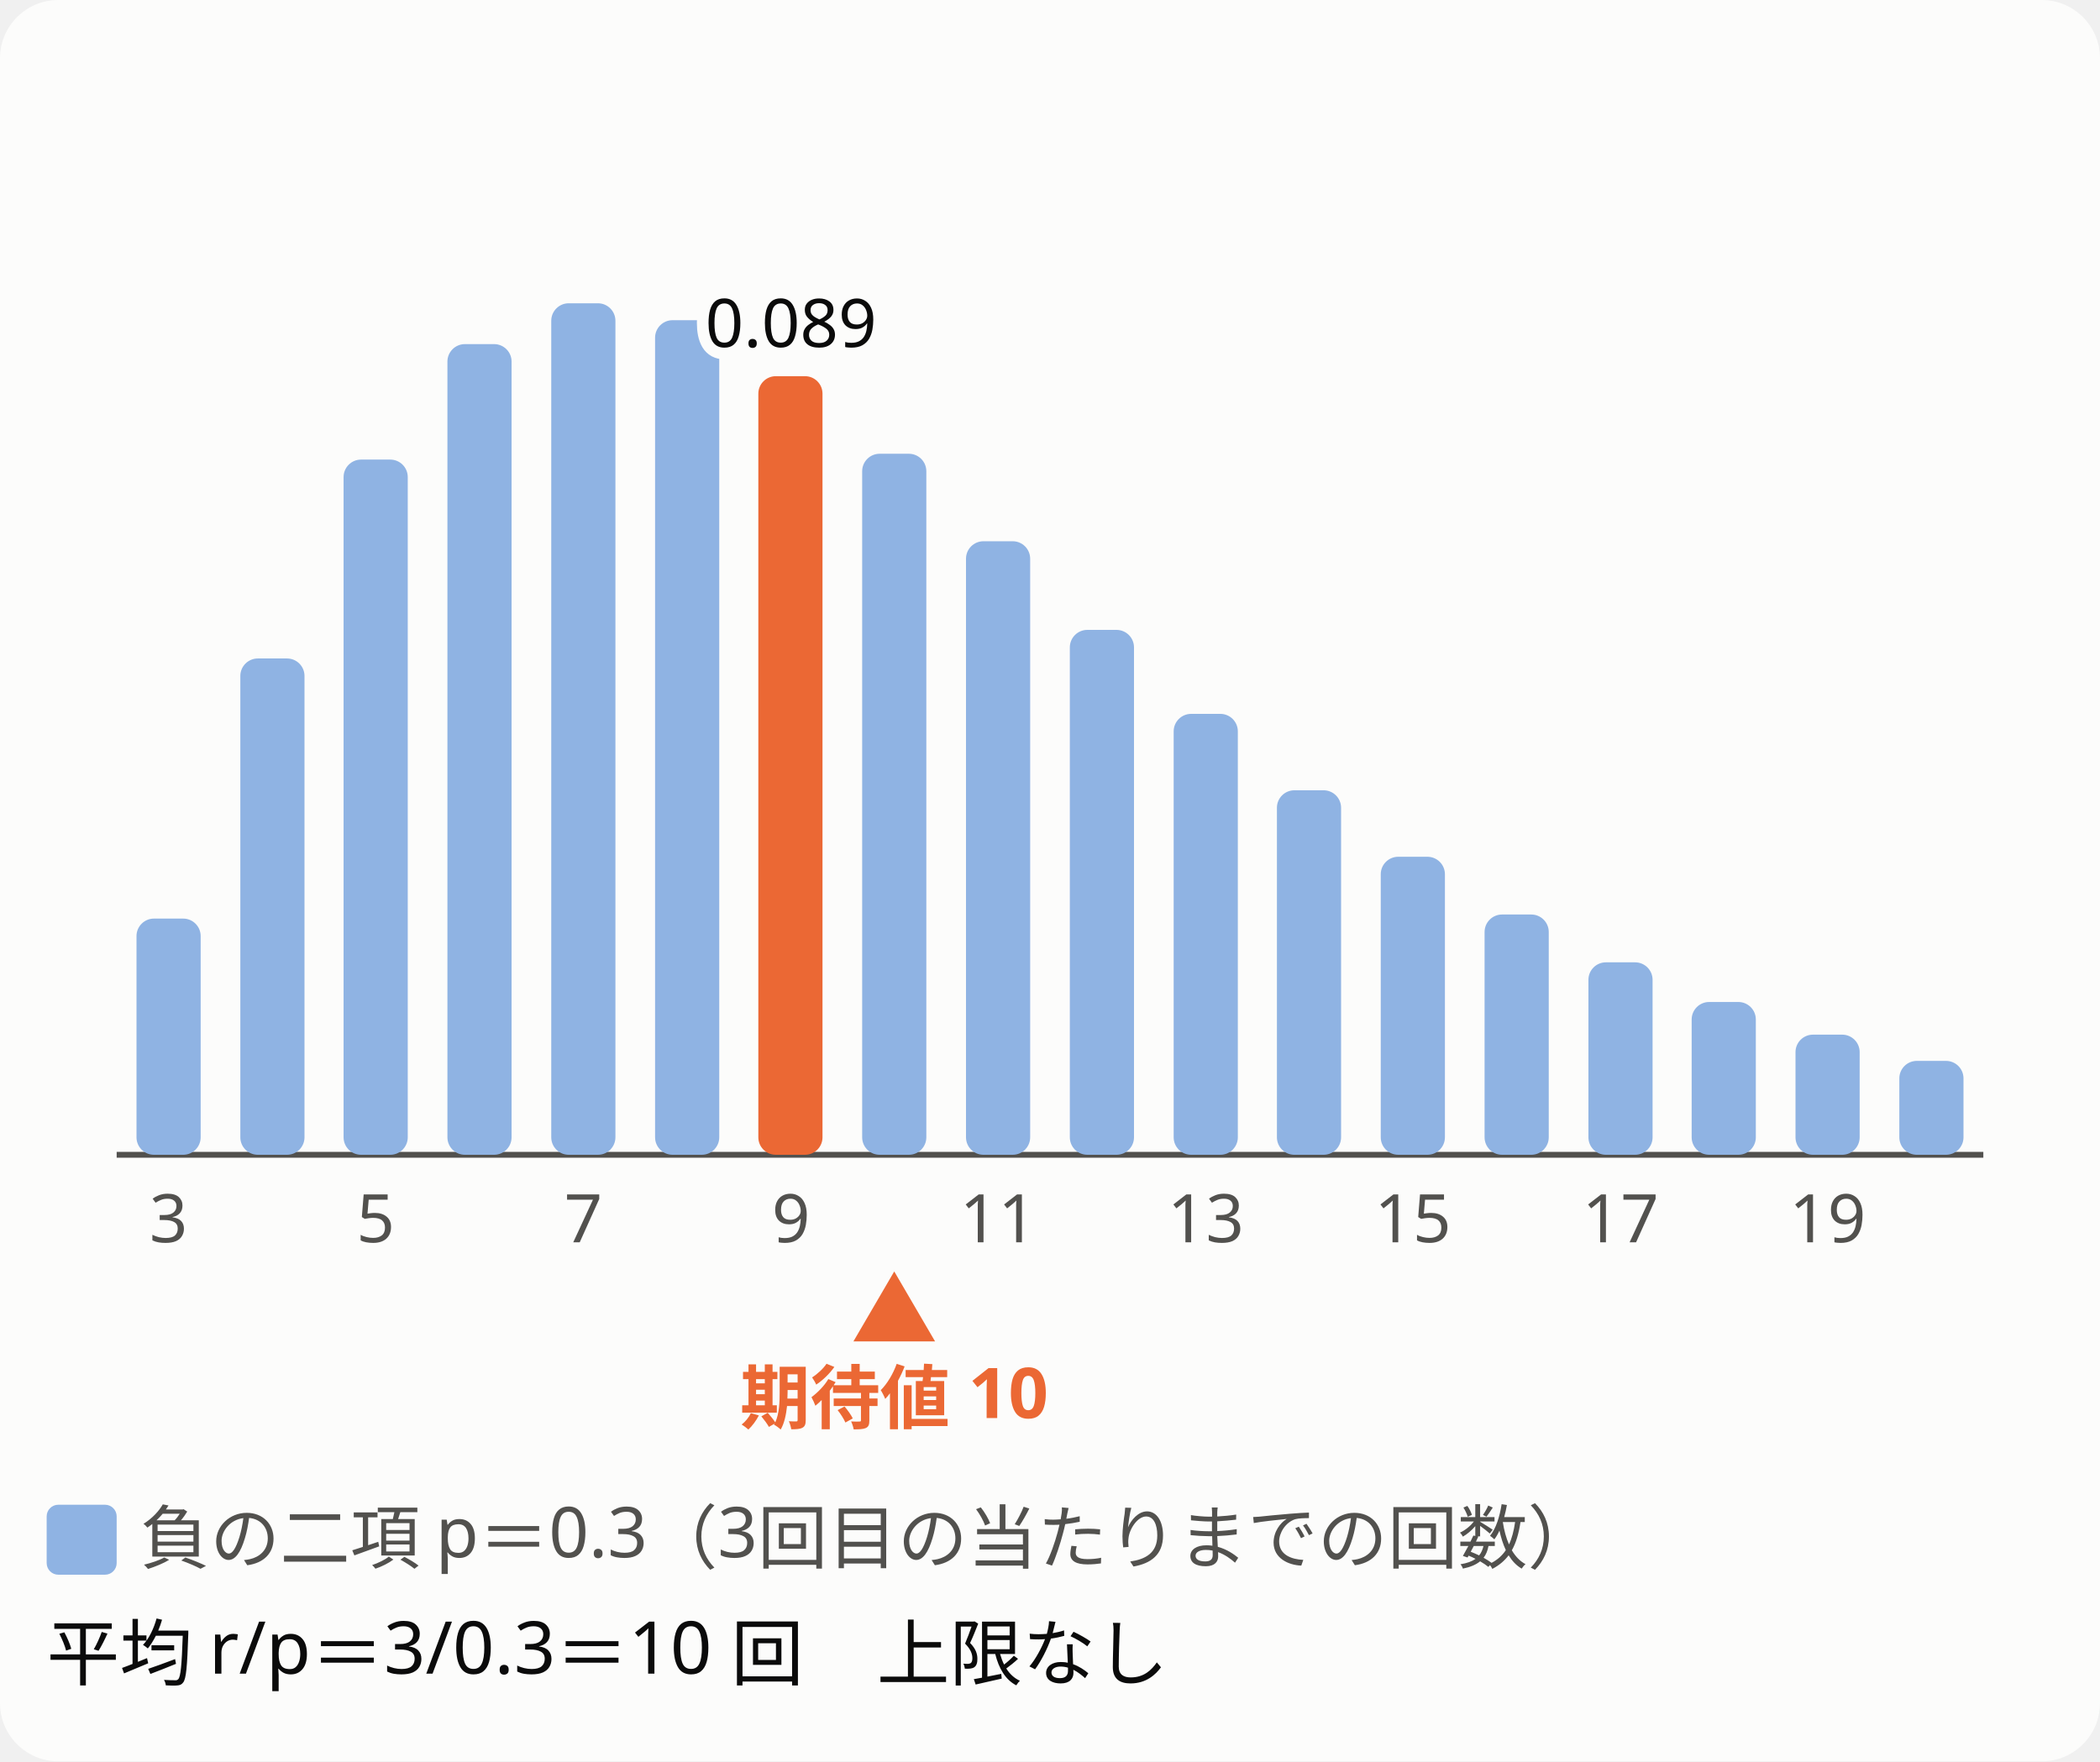
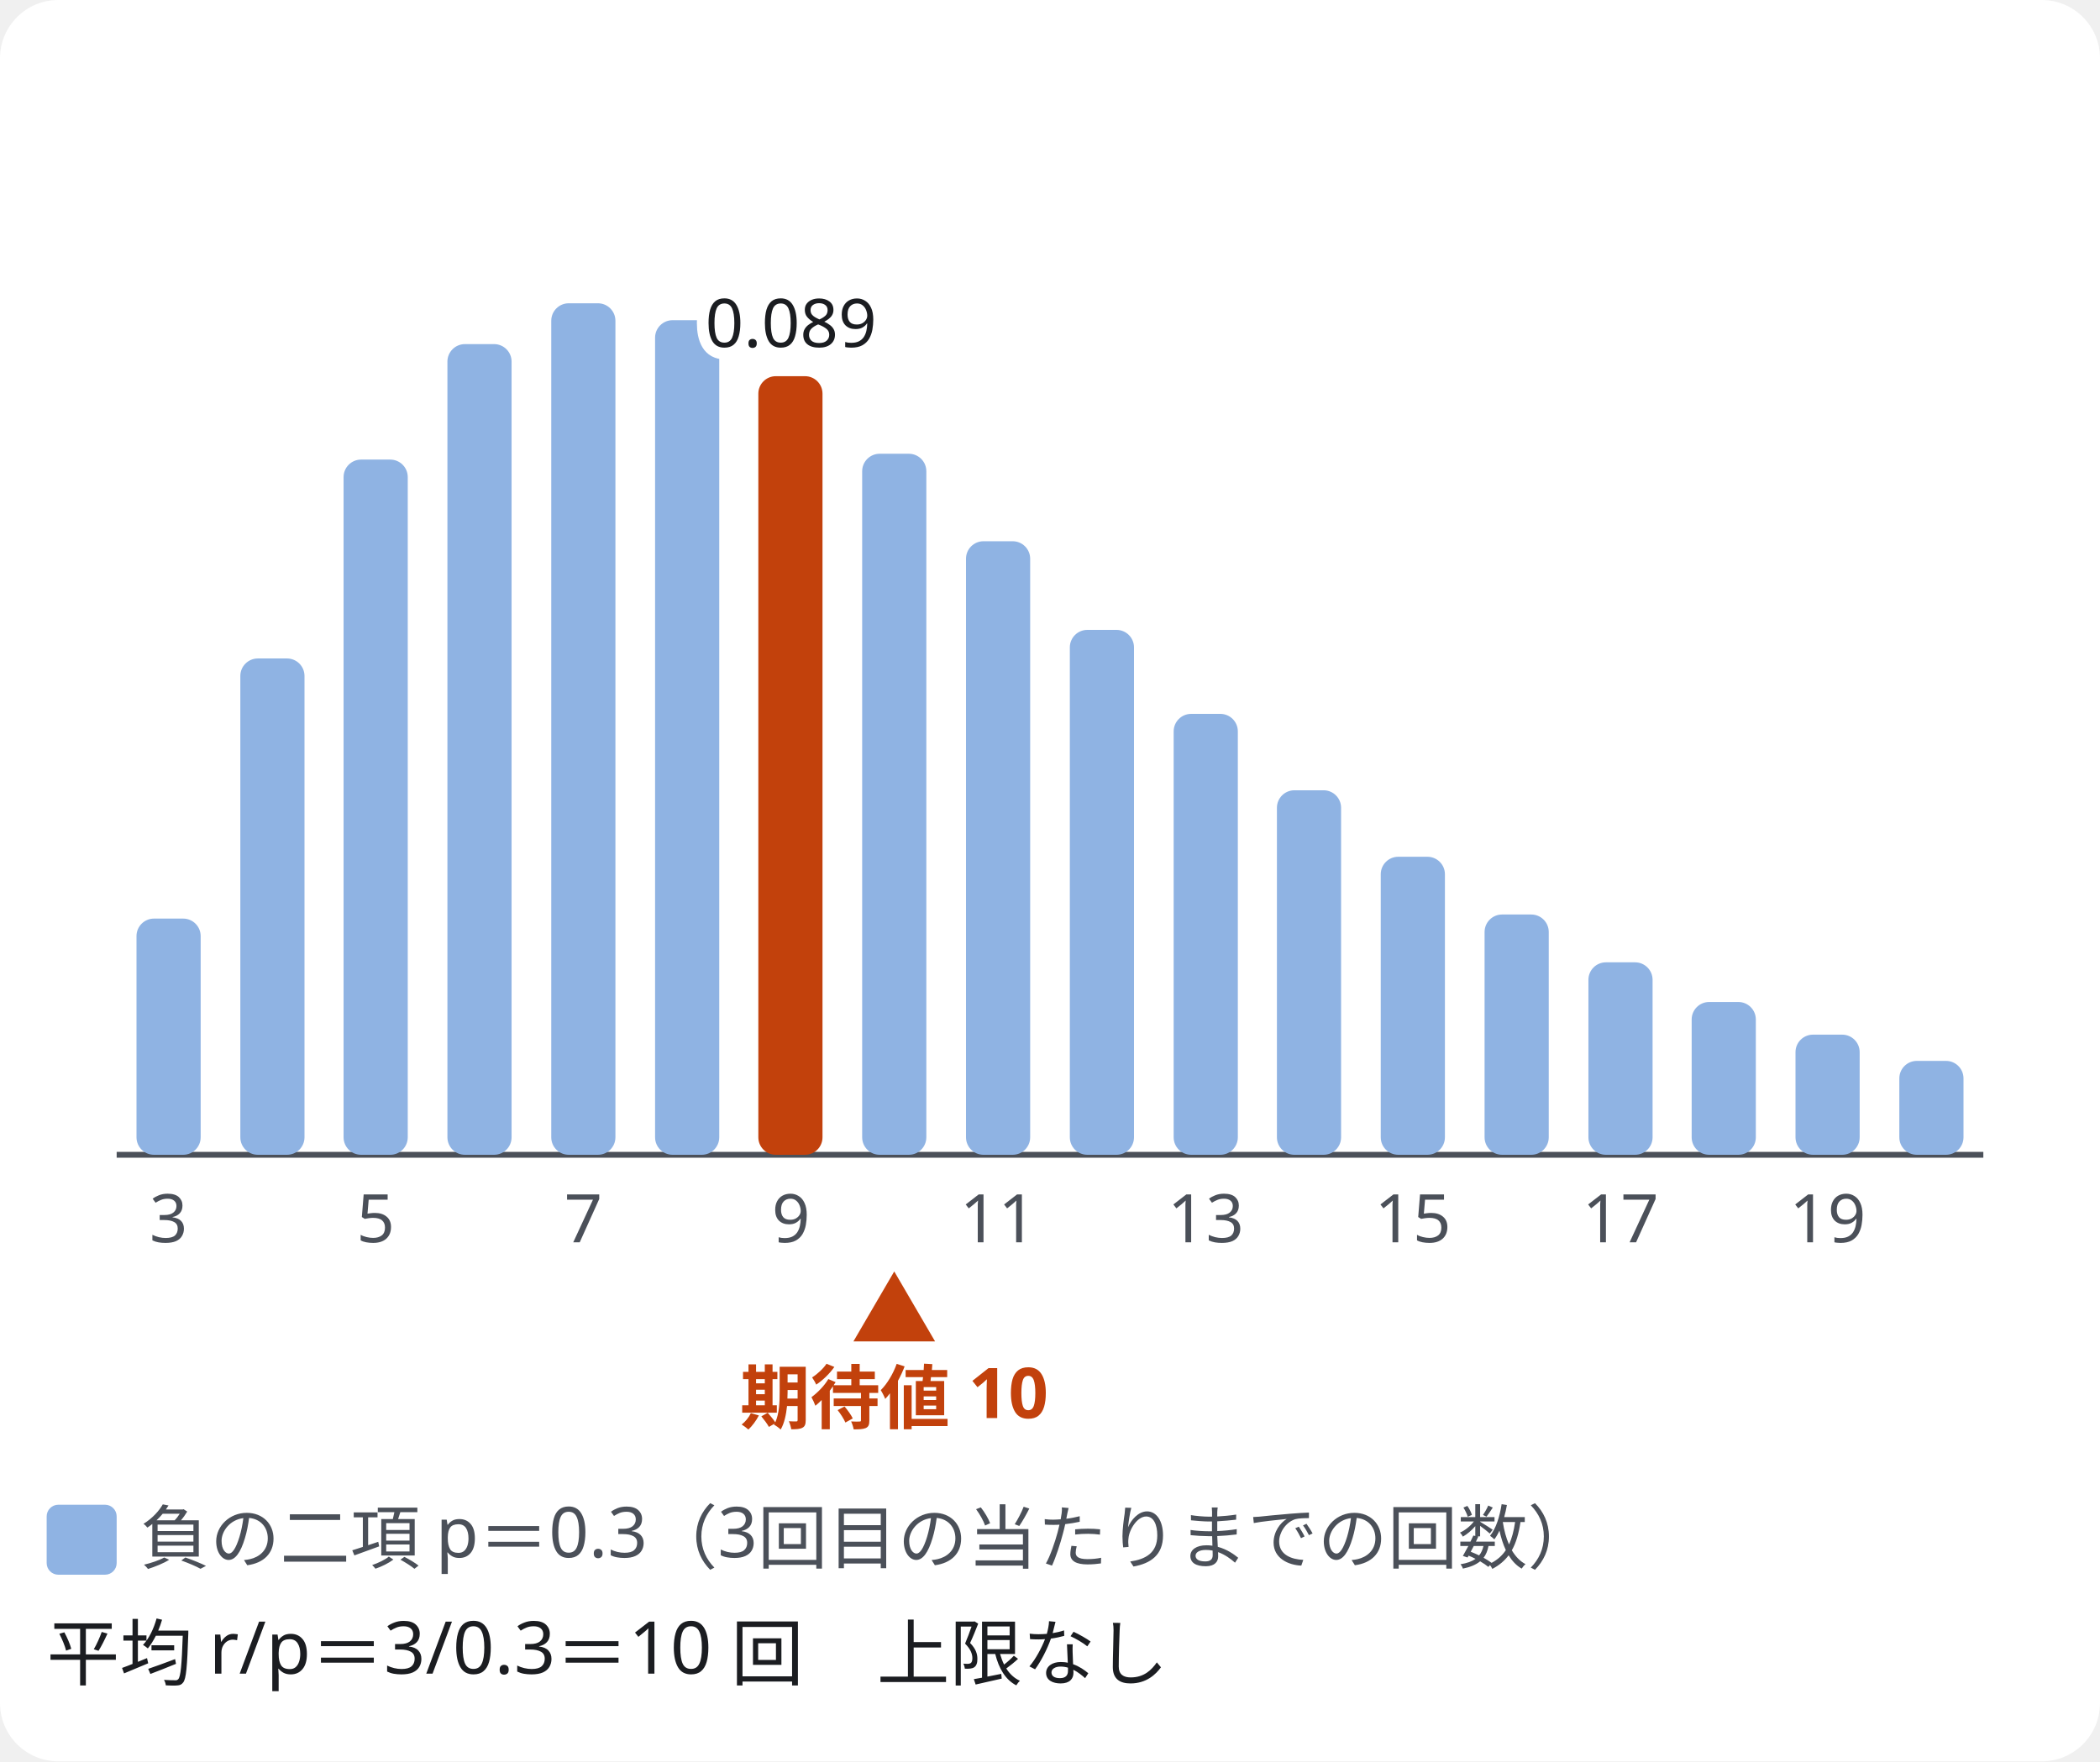
<svg xmlns="http://www.w3.org/2000/svg" viewBox="0 0 360 302" width="360" height="302" font-family="sans-serif">
-   <rect width="360" height="302" rx="10" fill="#fcfcfb" />
-   <line x1="20" y1="198" x2="340" y2="198" stroke="#52514e" stroke-width="1" />
+   <rect width="360" height="302" rx="10" fill="#ffffff" />
+   <line x1="20" y1="198" x2="340" y2="198" stroke="#4b5059" stroke-width="1" />
  <rect x="23.4" y="157.5" width="11" height="40.5" rx="3" fill="#8fb3e3" />
-   <text x="28.9" y="213" font-size="11.5" fill="#52514e" text-anchor="middle">3</text>
+   <text x="28.9" y="213" font-size="11.5" fill="#4b5059" text-anchor="middle">3</text>
  <rect x="41.2" y="112.9" width="11" height="85.1" rx="3" fill="#8fb3e3" />
  <rect x="58.9" y="78.8" width="11" height="119.2" rx="3" fill="#8fb3e3" />
-   <text x="64.4" y="213" font-size="11.5" fill="#52514e" text-anchor="middle">5</text>
+   <text x="64.4" y="213" font-size="11.5" fill="#4b5059" text-anchor="middle">5</text>
  <rect x="76.7" y="59" width="11" height="139" rx="3" fill="#8fb3e3" />
  <rect x="94.5" y="52" width="11" height="146" rx="3" fill="#8fb3e3" />
-   <text x="100" y="213" font-size="11.5" fill="#52514e" text-anchor="middle">7</text>
+   <text x="100" y="213" font-size="11.5" fill="#4b5059" text-anchor="middle">7</text>
  <rect x="112.3" y="54.9" width="11" height="143.1" rx="3" fill="#8fb3e3" />
-   <rect x="130" y="64.5" width="11" height="133.5" rx="3" fill="#eb6834" />
-   <text x="135.6" y="59.5" font-size="11.5" fill="#0b0b0b" text-anchor="middle" stroke="#fcfcfb" stroke-width="4" paint-order="stroke">0.089</text>
-   <text x="135.6" y="213" font-size="11.5" fill="#52514e" text-anchor="middle">9</text>
+   <rect x="130" y="64.5" width="11" height="133.5" rx="3" fill="#c2410c" />
+   <text x="135.6" y="59.5" font-size="11.5" fill="#1b1d21" text-anchor="middle" stroke="#ffffff" stroke-width="4" paint-order="stroke">0.089</text>
+   <text x="135.6" y="213" font-size="11.5" fill="#4b5059" text-anchor="middle">9</text>
  <rect x="147.8" y="77.8" width="11" height="120.2" rx="3" fill="#8fb3e3" />
  <rect x="165.6" y="92.8" width="11" height="105.2" rx="3" fill="#8fb3e3" />
-   <text x="171.1" y="213" font-size="11.5" fill="#52514e" text-anchor="middle">11</text>
+   <text x="171.1" y="213" font-size="11.5" fill="#4b5059" text-anchor="middle">11</text>
  <rect x="183.4" y="108" width="11" height="90" rx="3" fill="#8fb3e3" />
  <rect x="201.2" y="122.4" width="11" height="75.6" rx="3" fill="#8fb3e3" />
-   <text x="206.7" y="213" font-size="11.5" fill="#52514e" text-anchor="middle">13</text>
+   <text x="206.7" y="213" font-size="11.5" fill="#4b5059" text-anchor="middle">13</text>
  <rect x="218.9" y="135.5" width="11" height="62.5" rx="3" fill="#8fb3e3" />
  <rect x="236.7" y="146.9" width="11" height="51.1" rx="3" fill="#8fb3e3" />
-   <text x="242.2" y="213" font-size="11.5" fill="#52514e" text-anchor="middle">15</text>
+   <text x="242.2" y="213" font-size="11.5" fill="#4b5059" text-anchor="middle">15</text>
  <rect x="254.5" y="156.8" width="11" height="41.2" rx="3" fill="#8fb3e3" />
  <rect x="272.3" y="165" width="11" height="33" rx="3" fill="#8fb3e3" />
-   <text x="277.8" y="213" font-size="11.5" fill="#52514e" text-anchor="middle">17</text>
+   <text x="277.8" y="213" font-size="11.5" fill="#4b5059" text-anchor="middle">17</text>
  <rect x="290" y="171.8" width="11" height="26.2" rx="3" fill="#8fb3e3" />
  <rect x="307.8" y="177.4" width="11" height="20.6" rx="3" fill="#8fb3e3" />
-   <text x="313.3" y="213" font-size="11.5" fill="#52514e" text-anchor="middle">19</text>
+   <text x="313.3" y="213" font-size="11.5" fill="#4b5059" text-anchor="middle">19</text>
  <rect x="325.6" y="181.9" width="11" height="16.1" rx="3" fill="#8fb3e3" />
-   <path d="M153.3,218 l-7,12 h14 z" fill="#eb6834" />
-   <text x="153.3" y="244" font-size="12" fill="#eb6834" text-anchor="middle" font-weight="bold">期待値 10</text>
+   <path d="M153.3,218 l-7,12 h14 z" fill="#c2410c" />
+   <text x="153.3" y="244" font-size="12" fill="#c2410c" text-anchor="middle" font-weight="bold">期待値 10</text>
  <rect x="8" y="258" width="12" height="12" rx="2" fill="#8fb3e3" />
-   <text x="24" y="268" font-size="12" fill="#52514e" text-anchor="start">負の二項 p＝0.3（3回目の当たりまでの回数）</text>
-   <text x="8" y="288" font-size="12.5" fill="#0b0b0b" text-anchor="start">平均 r/p＝3/0.3＝10 回　上限なし</text>
+   <text x="24" y="268" font-size="12" fill="#4b5059" text-anchor="start">負の二項 p＝0.3（3回目の当たりまでの回数）</text>
+   <text x="8" y="288" font-size="12.5" fill="#1b1d21" text-anchor="start">平均 r/p＝3/0.3＝10 回　上限なし</text>
</svg>
